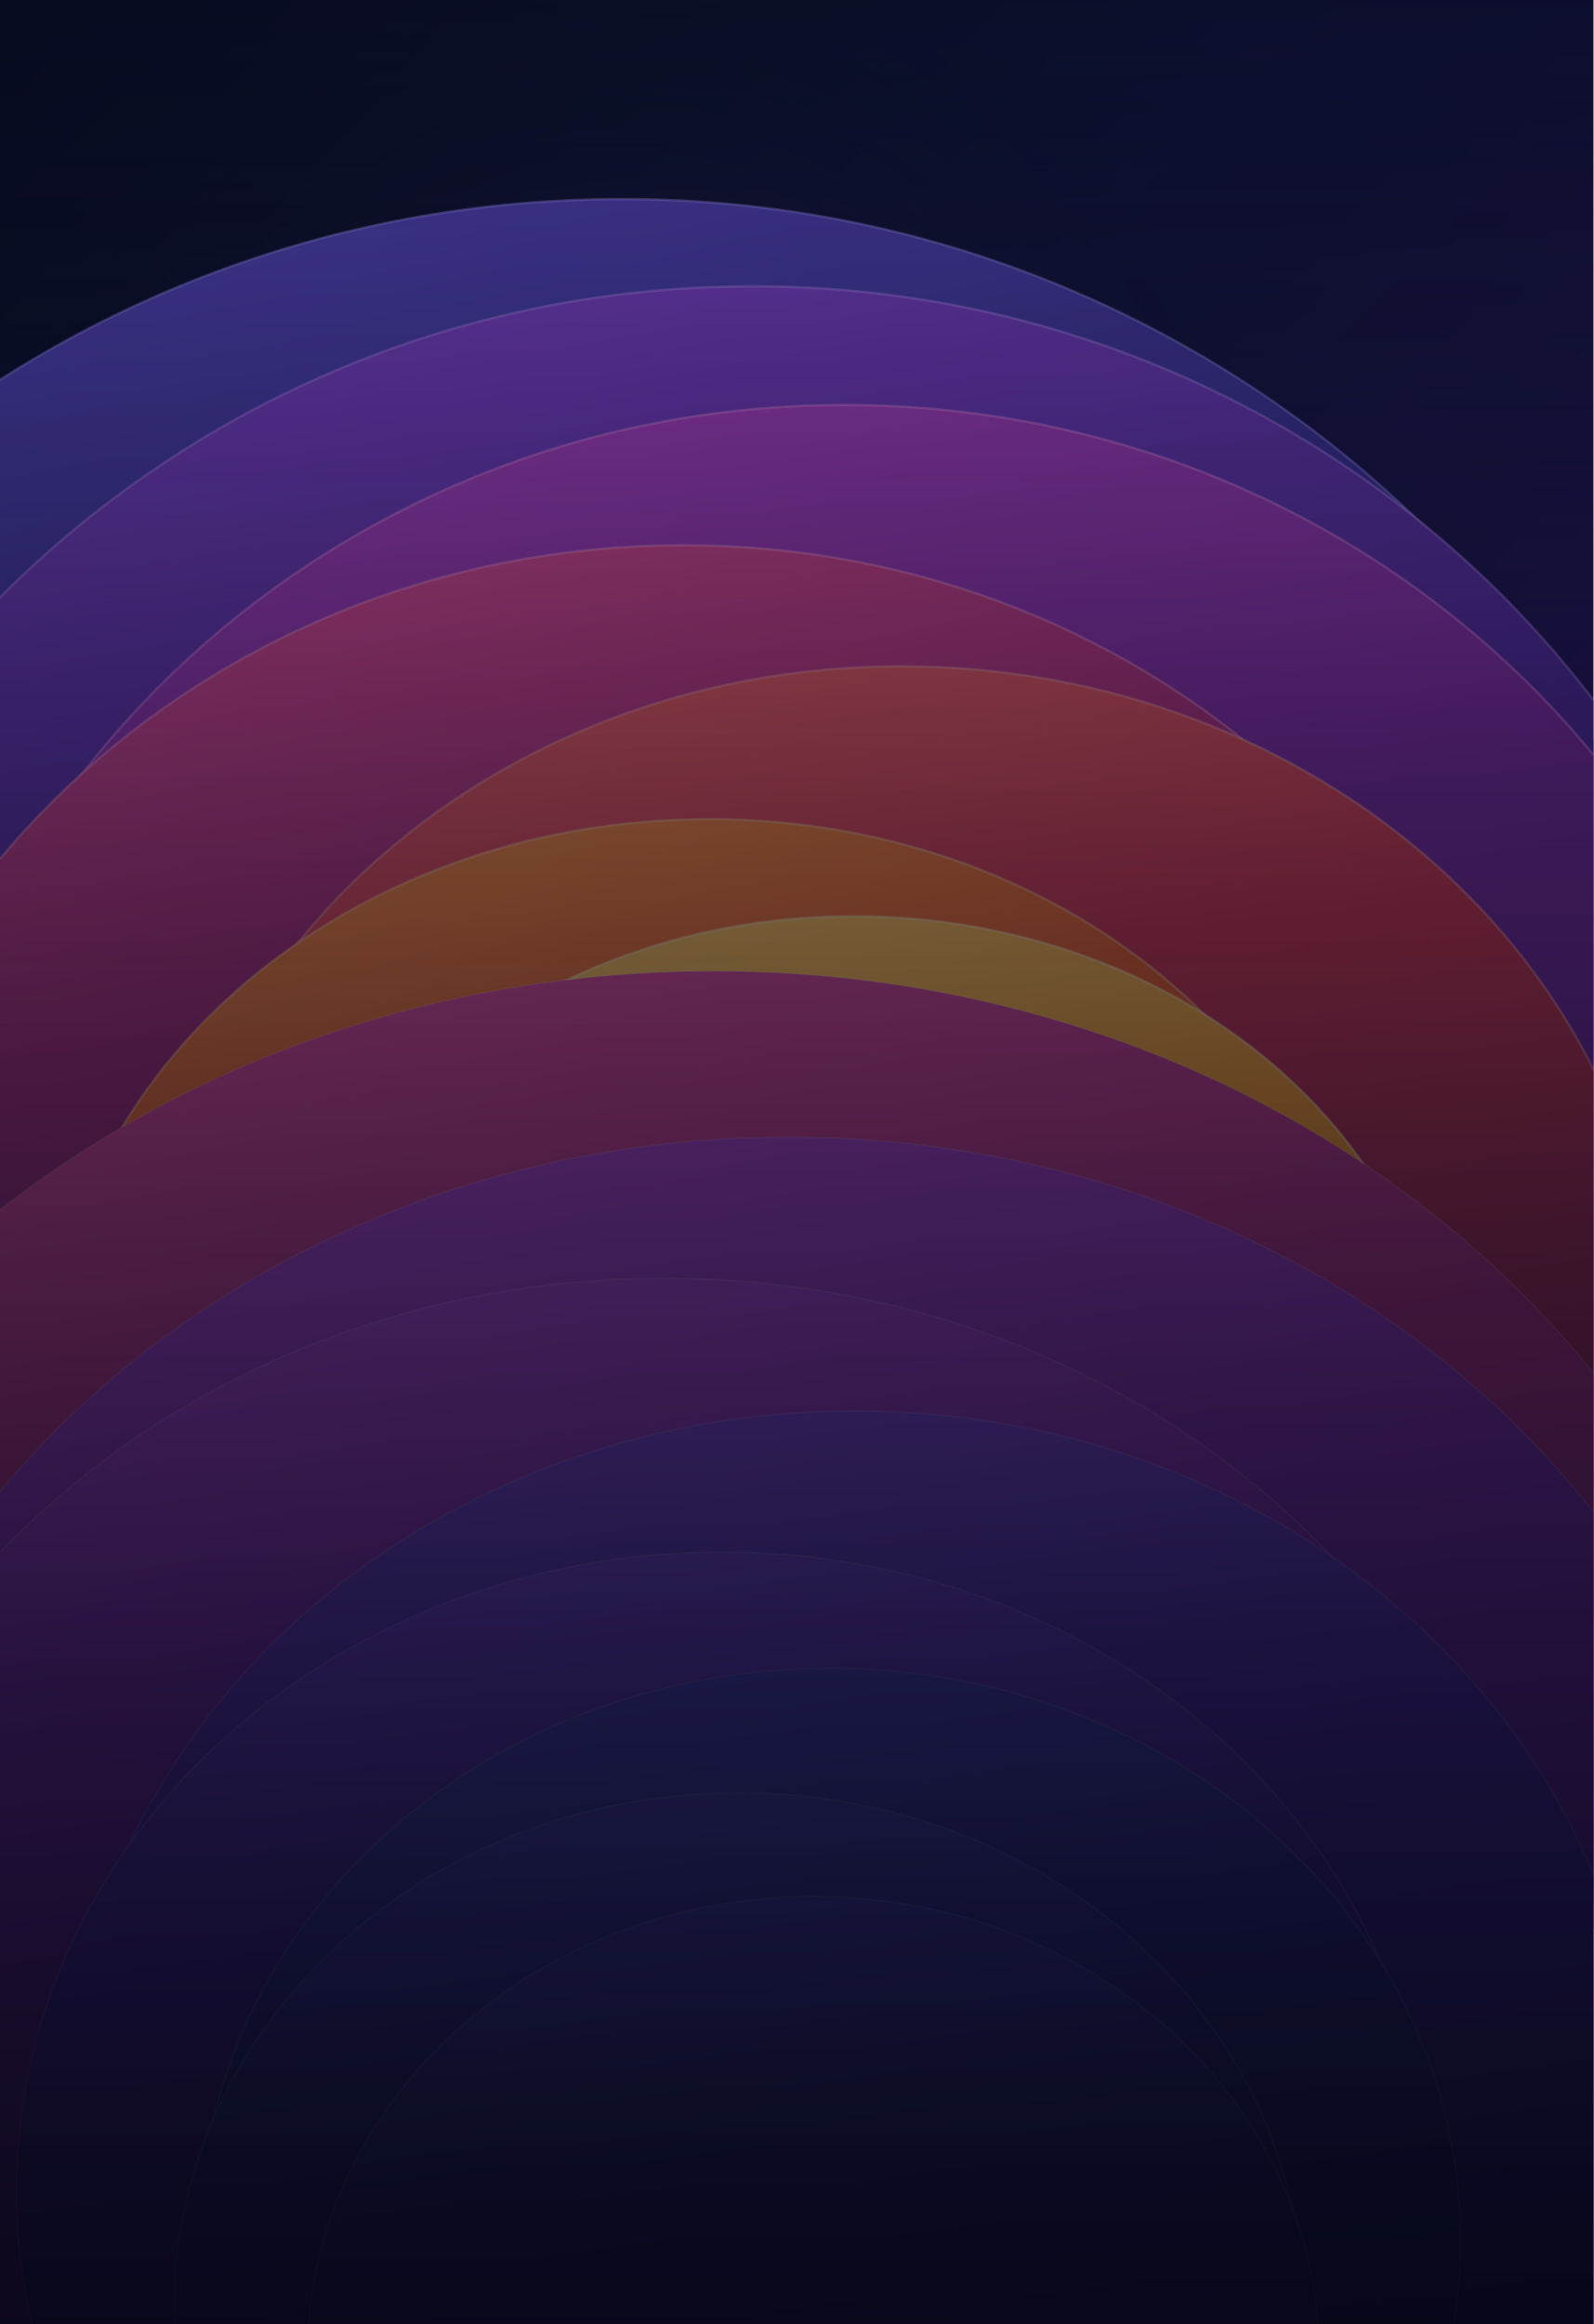
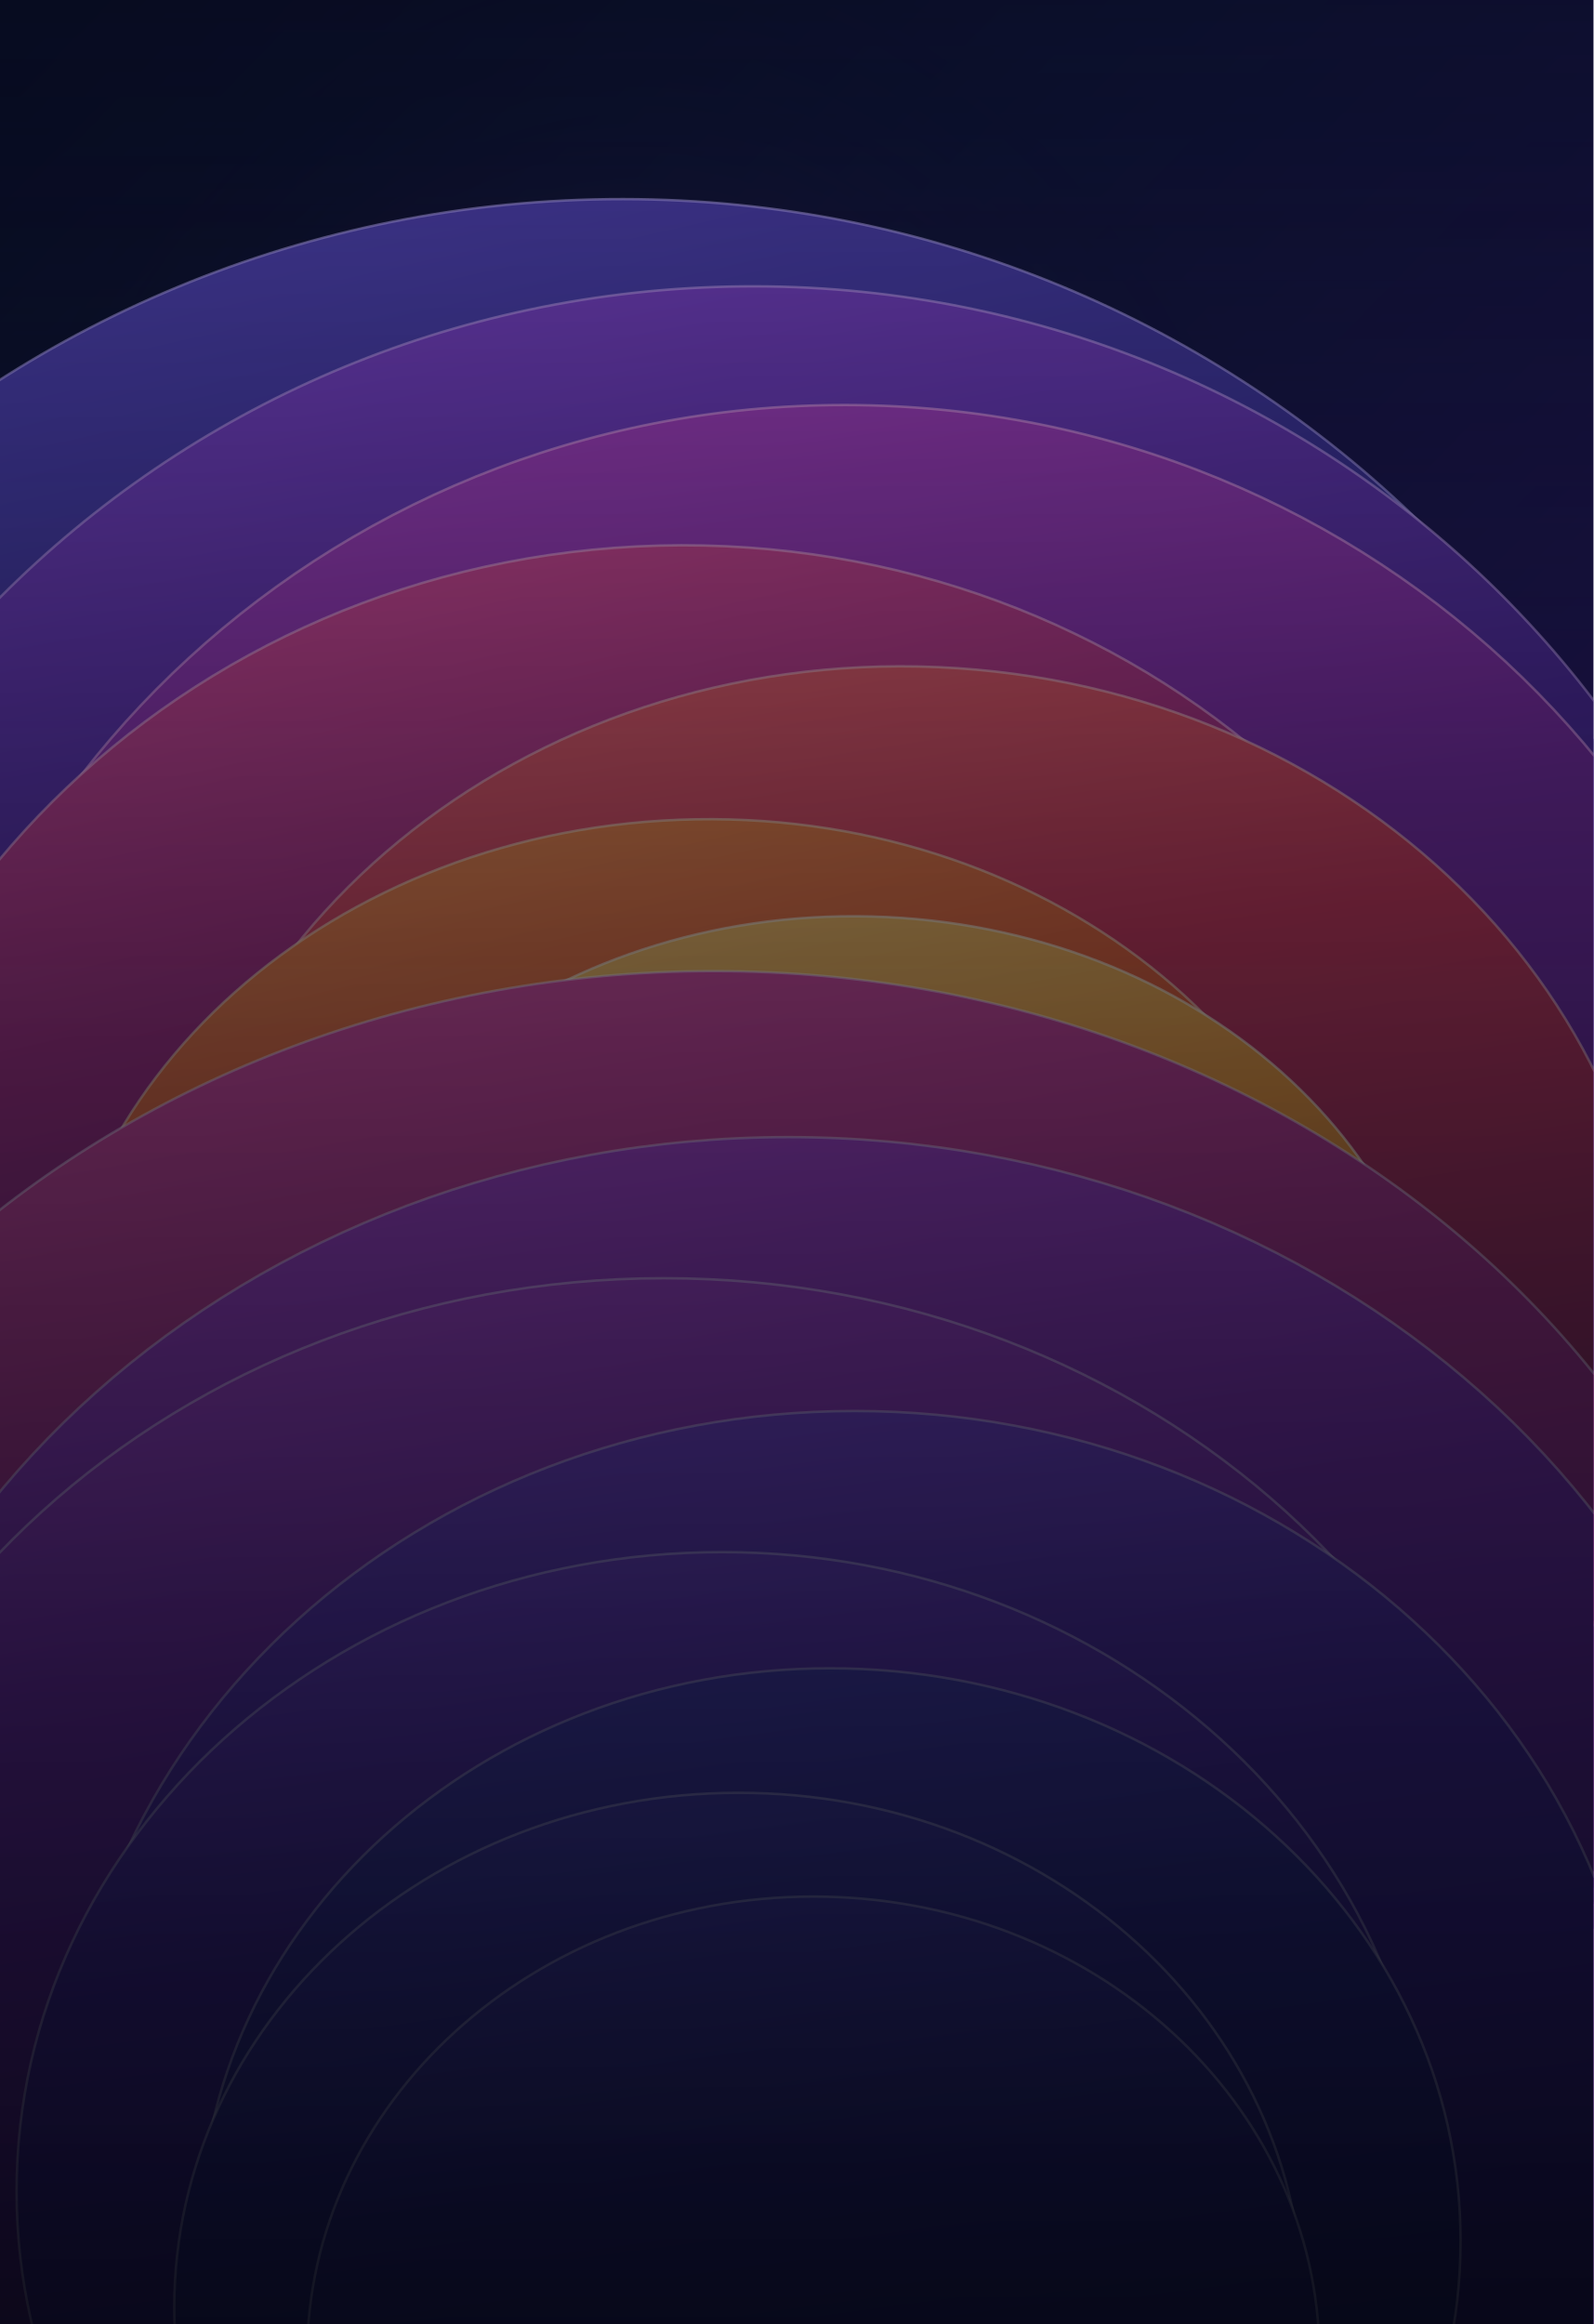
<svg xmlns="http://www.w3.org/2000/svg" viewBox="0 0 1920 2800" width="1920" height="2800" preserveAspectRatio="xMidYMid slice" role="img" aria-label="Big Sur tarzı katmanlı kumul manzarası">
  <defs>
    <linearGradient id="sky" x1="0.05" y1="0" x2="0.75" y2="1">
      <stop offset="0" stop-color="#070d24" />
      <stop offset="0.32" stop-color="#131846" />
      <stop offset="0.62" stop-color="#261560" />
      <stop offset="1" stop-color="#38156b" />
    </linearGradient>
    <linearGradient id="d1" x1="0" y1="0" x2="0.15" y2="1">
      <stop offset="0" stop-color="#5b4bc4" />
      <stop offset="0.35" stop-color="#332a86" />
      <stop offset="1" stop-color="#141146" />
    </linearGradient>
    <linearGradient id="d2" x1="0" y1="0" x2="0.15" y2="1">
      <stop offset="0" stop-color="#8a4ad8" />
      <stop offset="0.34" stop-color="#4e2795" />
      <stop offset="1" stop-color="#1d1358" />
    </linearGradient>
    <linearGradient id="d3" x1="0" y1="0" x2="0.18" y2="1">
      <stop offset="0" stop-color="#c04ad2" />
      <stop offset="0.33" stop-color="#7a2799" />
      <stop offset="1" stop-color="#2c1359" />
    </linearGradient>
    <linearGradient id="d4" x1="0" y1="0" x2="0.2" y2="1">
      <stop offset="0" stop-color="#f1549e" />
      <stop offset="0.32" stop-color="#a72a72" />
      <stop offset="1" stop-color="#3c1250" />
    </linearGradient>
    <linearGradient id="d5" x1="0" y1="0" x2="0.22" y2="1">
      <stop offset="0" stop-color="#ff6f6a" />
      <stop offset="0.32" stop-color="#cf3347" />
      <stop offset="1" stop-color="#54133c" />
    </linearGradient>
    <linearGradient id="d6" x1="0" y1="0" x2="0.24" y2="1">
      <stop offset="0" stop-color="#ff9a45" />
      <stop offset="0.34" stop-color="#e75c22" />
      <stop offset="1" stop-color="#6c1c1c" />
    </linearGradient>
    <linearGradient id="d7" x1="0" y1="0" x2="0.26" y2="1">
      <stop offset="0" stop-color="#ffd166" />
      <stop offset="0.36" stop-color="#f59b24" />
      <stop offset="1" stop-color="#8a3512" />
    </linearGradient>
    <linearGradient id="d8" x1="0" y1="0" x2="0.28" y2="1">
      <stop offset="0" stop-color="#fff0b0" />
      <stop offset="0.4" stop-color="#ffc247" />
      <stop offset="1" stop-color="#b8580f" />
    </linearGradient>
    <radialGradient id="patlama" cx="0.4" cy="0.42" r="0.46">
      <stop offset="0" stop-color="#ffe4ff" stop-opacity="0.62" />
      <stop offset="0.4" stop-color="#b478ff" stop-opacity="0.24" />
      <stop offset="1" stop-color="#000000" stop-opacity="0" />
    </radialGradient>
    <linearGradient id="ustGolge" x1="0" y1="0" x2="0" y2="0.5">
      <stop offset="0" stop-color="#050a1c" stop-opacity="0.55" />
      <stop offset="1" stop-color="#050a1c" stop-opacity="0" />
    </linearGradient>
    <linearGradient id="gece" x1="0" y1="0" x2="0" y2="1">
      <stop offset="0" stop-color="#0a0c22" stop-opacity="0.30" />
      <stop offset="0.42" stop-color="#0a0d20" stop-opacity="0.58" />
      <stop offset="0.75" stop-color="#05081a" stop-opacity="0.76" />
      <stop offset="1" stop-color="#02040d" stop-opacity="0.88" />
    </linearGradient>
  </defs>
  <rect width="1920" height="2800" fill="url(#sky)" />
  <rect width="1920" height="2800" fill="url(#patlama)" />
  <rect width="1920" height="2800" fill="url(#ustGolge)" />
  <g stroke-linejoin="round">
-     <ellipse cx="745" cy="1585" rx="1370" ry="1345" transform="rotate(-3.5 745 1585)" fill="url(#d1)" stroke="rgba(168,150,255,0.42)" stroke-width="3" />
-     <ellipse cx="905" cy="1585" rx="1265" ry="1240" transform="rotate(-2 905 1585)" fill="url(#d2)" stroke="rgba(198,150,255,0.40)" stroke-width="3" />
-     <ellipse cx="1020" cy="1600" rx="1150" ry="1112" transform="rotate(1.5 1020 1600)" fill="url(#d3)" stroke="rgba(255,150,240,0.40)" stroke-width="3" />
-     <ellipse cx="820" cy="1645" rx="1045" ry="988" transform="rotate(-1.5 820 1645)" fill="url(#d4)" stroke="rgba(255,160,215,0.42)" stroke-width="3" />
-     <ellipse cx="1095" cy="1615" rx="905" ry="812" transform="rotate(2.5 1095 1615)" fill="url(#d5)" stroke="rgba(255,175,175,0.42)" stroke-width="3" />
-     <ellipse cx="850" cy="1665" rx="790" ry="678" transform="rotate(-1 850 1665)" fill="url(#d6)" stroke="rgba(255,205,150,0.44)" stroke-width="3" />
-     <ellipse cx="1035" cy="1700" rx="705" ry="596" transform="rotate(1.5 1035 1700)" fill="url(#d7)" stroke="rgba(255,232,180,0.46)" stroke-width="3" />
-     <ellipse cx="855" cy="1760" rx="640" ry="540" transform="rotate(-1 855 1760)" fill="url(#d8)" stroke="rgba(255,250,220,0.42)" stroke-width="3" />
+     <ellipse cx="745" cy="1585" rx="1370" ry="1345" transform="rotate(-3.5 745 1585)" fill="url(#d1)" stroke="rgba(190,175,255,0.62)" stroke-width="3" />
+     <ellipse cx="905" cy="1585" rx="1265" ry="1240" transform="rotate(-2 905 1585)" fill="url(#d2)" stroke="rgba(215,175,255,0.60)" stroke-width="3" />
+     <ellipse cx="1020" cy="1600" rx="1150" ry="1112" transform="rotate(1.5 1020 1600)" fill="url(#d3)" stroke="rgba(255,180,245,0.60)" stroke-width="3" />
+     <ellipse cx="820" cy="1645" rx="1045" ry="988" transform="rotate(-1.5 820 1645)" fill="url(#d4)" stroke="rgba(255,185,228,0.62)" stroke-width="3" />
+     <ellipse cx="1095" cy="1615" rx="905" ry="812" transform="rotate(2.5 1095 1615)" fill="url(#d5)" stroke="rgba(255,198,198,0.62)" stroke-width="3" />
+     <ellipse cx="850" cy="1665" rx="790" ry="678" transform="rotate(-1 850 1665)" fill="url(#d6)" stroke="rgba(255,222,180,0.64)" stroke-width="3" />
+     <ellipse cx="1035" cy="1700" rx="705" ry="596" transform="rotate(1.5 1035 1700)" fill="url(#d7)" stroke="rgba(255,242,205,0.66)" stroke-width="3" />
+     <ellipse cx="855" cy="1760" rx="640" ry="540" transform="rotate(-1 855 1760)" fill="url(#d8)" stroke="rgba(255,253,235,0.62)" stroke-width="3" />
  </g>
-   <g stroke-linejoin="round" stroke="rgba(255,255,255,0.12)" stroke-width="2">
+   <g stroke-linejoin="round" stroke="rgba(255,255,255,0.45)" stroke-width="3">
    <ellipse cx="860" cy="2320" rx="1300" ry="1150" fill="url(#d4)" />
    <ellipse cx="950" cy="2420" rx="1180" ry="1050" fill="url(#d3)" />
    <ellipse cx="800" cy="2500" rx="1060" ry="960" fill="url(#d3)" />
    <ellipse cx="1030" cy="2560" rx="950" ry="860" fill="url(#d2)" />
    <ellipse cx="870" cy="2640" rx="850" ry="770" fill="url(#d2)" />
    <ellipse cx="1000" cy="2700" rx="760" ry="690" fill="url(#d1)" />
    <ellipse cx="890" cy="2780" rx="680" ry="620" fill="url(#d1)" />
    <ellipse cx="980" cy="2840" rx="610" ry="555" fill="url(#d1)" />
  </g>
  <rect width="1920" height="2800" fill="url(#gece)" />
</svg>
